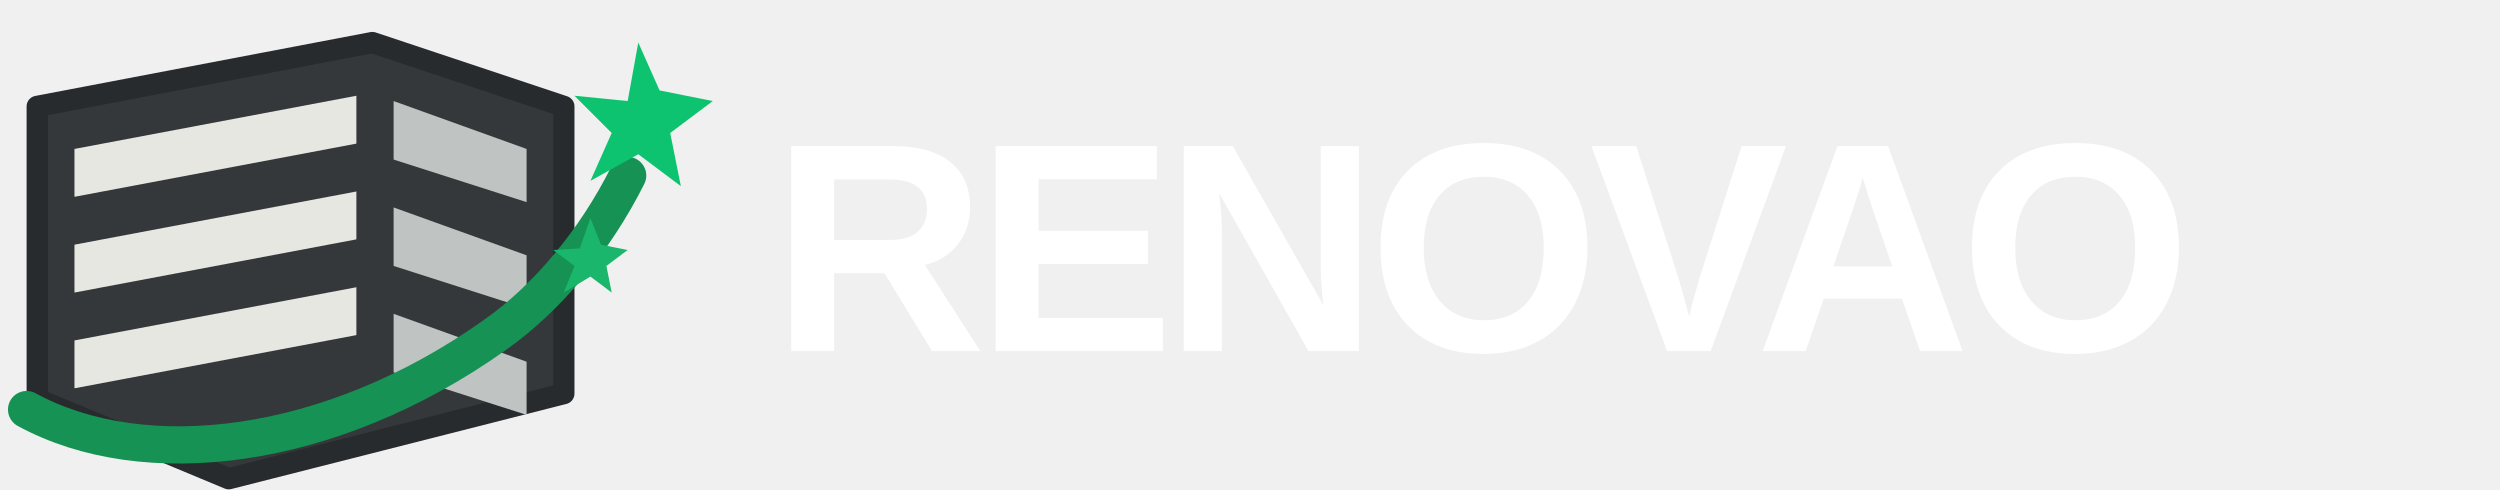
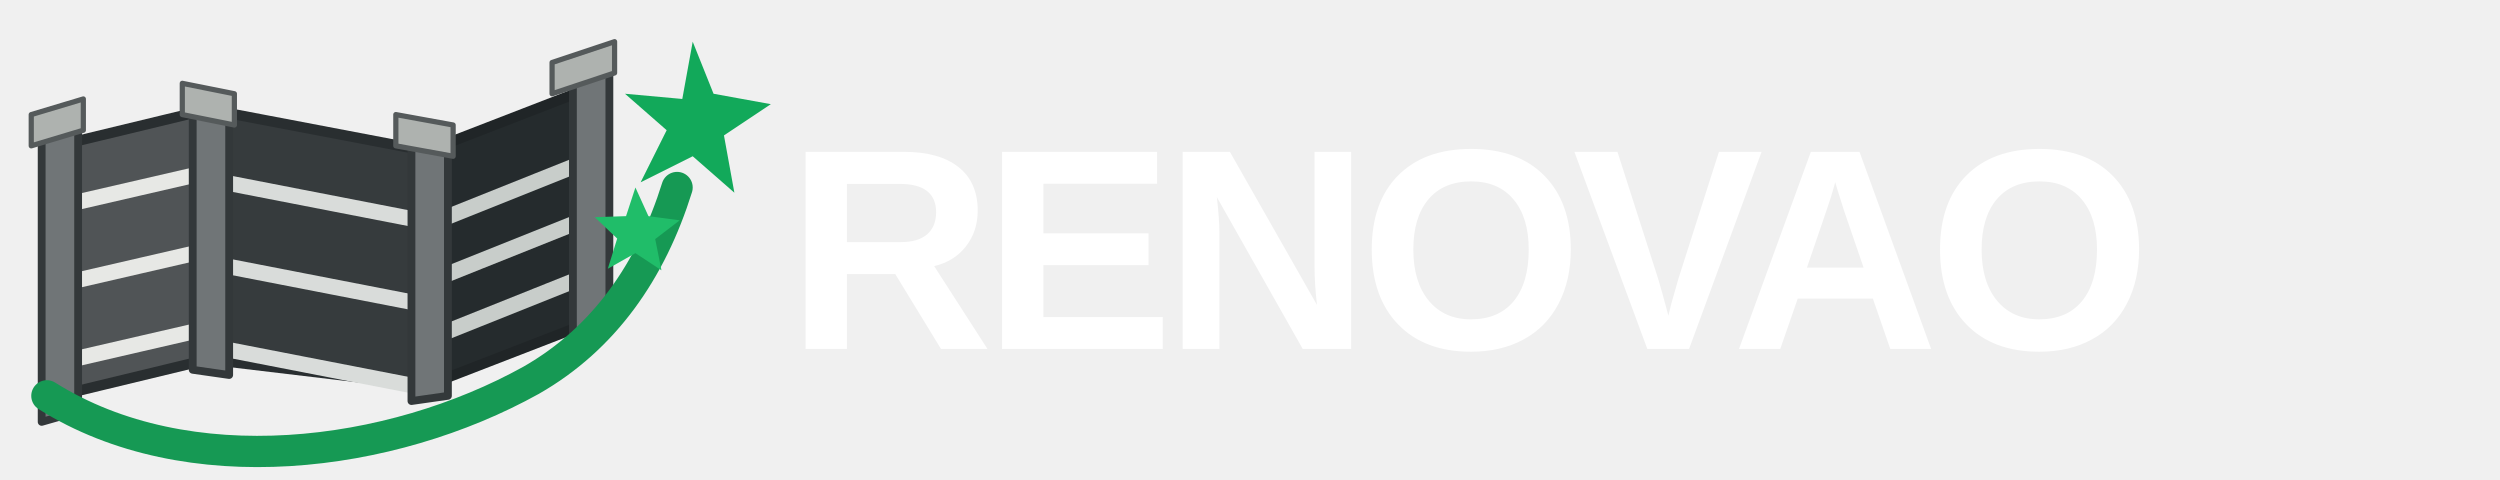
- <svg xmlns="http://www.w3.org/2000/svg" viewBox="0 0 470 92" role="img" aria-labelledby="title">
-   <g transform="translate(2 6)" stroke-linejoin="round">
-     <path d="M5 14 68 2l36 12v54L41 84 5 69Z" fill="#34383a" stroke="#272b2d" stroke-width="4" />
-     <path d="m12 22 53-10v9L12 31zm0 18 53-10v9L12 49zm0 18 53-10v9L12 67z" fill="#e7e7e2" />
-     <path d="m72 13 25 9v10L72 24zm0 20 25 9v10L72 44zm0 20 25 9v10L72 64z" fill="#bfc3c1" />
-     <path d="M3 71c22 12 57 8 88-14 10-7 19-18 25-30" fill="none" stroke="#159254" stroke-width="7" stroke-linecap="round" />
-     <path d="m118 2 4 9 10 2-8 6 2 10-8-6-9 5 4-9-7-7 10 1z" fill="#0dc36f" />
-     <path d="m109 35 2 5 5 1-4 3 1 5-4-3-5 3 2-5-4-3 5-.3z" fill="#19b66b" />
+ <svg xmlns="http://www.w3.org/2000/svg" viewBox="0 0 480 92" role="img" aria-labelledby="logoTitle">
+   <g transform="translate(3 4)" stroke-linejoin="round">
+     <path d="M8 24 37 17 37 65 8 72Z" fill="#505456" stroke="#292e30" stroke-width="2" />
+     <path d="m37 17 42 8v45l-42-5z" fill="#363b3d" stroke="#292e30" stroke-width="2" />
+     <path d="m79 25 31-12v45L79 70z" fill="#252b2d" stroke="#202527" stroke-width="2" />
+     <path d="m11 35 26-6m-26 21 26-6m-26 21 26-6" fill="none" stroke="#e7e8e5" stroke-width="3" />
+     <path d="m40 31 36 7m-36 9 36 7m-36 9 36 7" fill="none" stroke="#d9dcda" stroke-width="3" />
+     <path d="m82 38 25-10m-25 21 25-10m-25 21 25-10" fill="none" stroke="#c8cdca" stroke-width="3" />
+     <path d="M5 19 12 17v58l-7 2zM34 13l7 2v53l-7-1zM76 20l7 2v50l-7 1zM107 10l7-3v52l-7 3z" fill="#707577" stroke="#33383a" stroke-width="1.5" />
+     <path d="m3 18 10-3v6l-10 3zm29-6 10 2v6l-10-2zm41 6 11 2v6l-11-2zm30-10 12-4v6l-12 4z" fill="#aeb2af" stroke="#555a5b" stroke-width="1" />
+     <path d="M6 72c27 17 66 12 93-3 14-8 23-21 28-37" fill="none" stroke="#169954" stroke-width="6" stroke-linecap="round" />
+     <path d="m130 4 4 10 11 2-9 6 2 11-8-7-10 5 5-10-8-7 11 1z" fill="#12a95a" />
+     <path d="m119 32 2.5 5.5 6 .8-4.7 3.6 1.2 6-5-3.3-5.3 3 1.8-5.8-4.3-4.1 6-.2z" fill="#20bd69" />
  </g>
-   <text x="145" y="66" fill="#ffffff" font-family="Arial,Helvetica,sans-serif" font-weight="800" font-size="56" letter-spacing="-2">RENOVAO</text>
+   <text x="151" y="67" fill="#ffffff" font-family="Manrope,Arial,Helvetica,sans-serif" font-weight="800" font-size="55" letter-spacing="-2">RENOVAO</text>
</svg>
